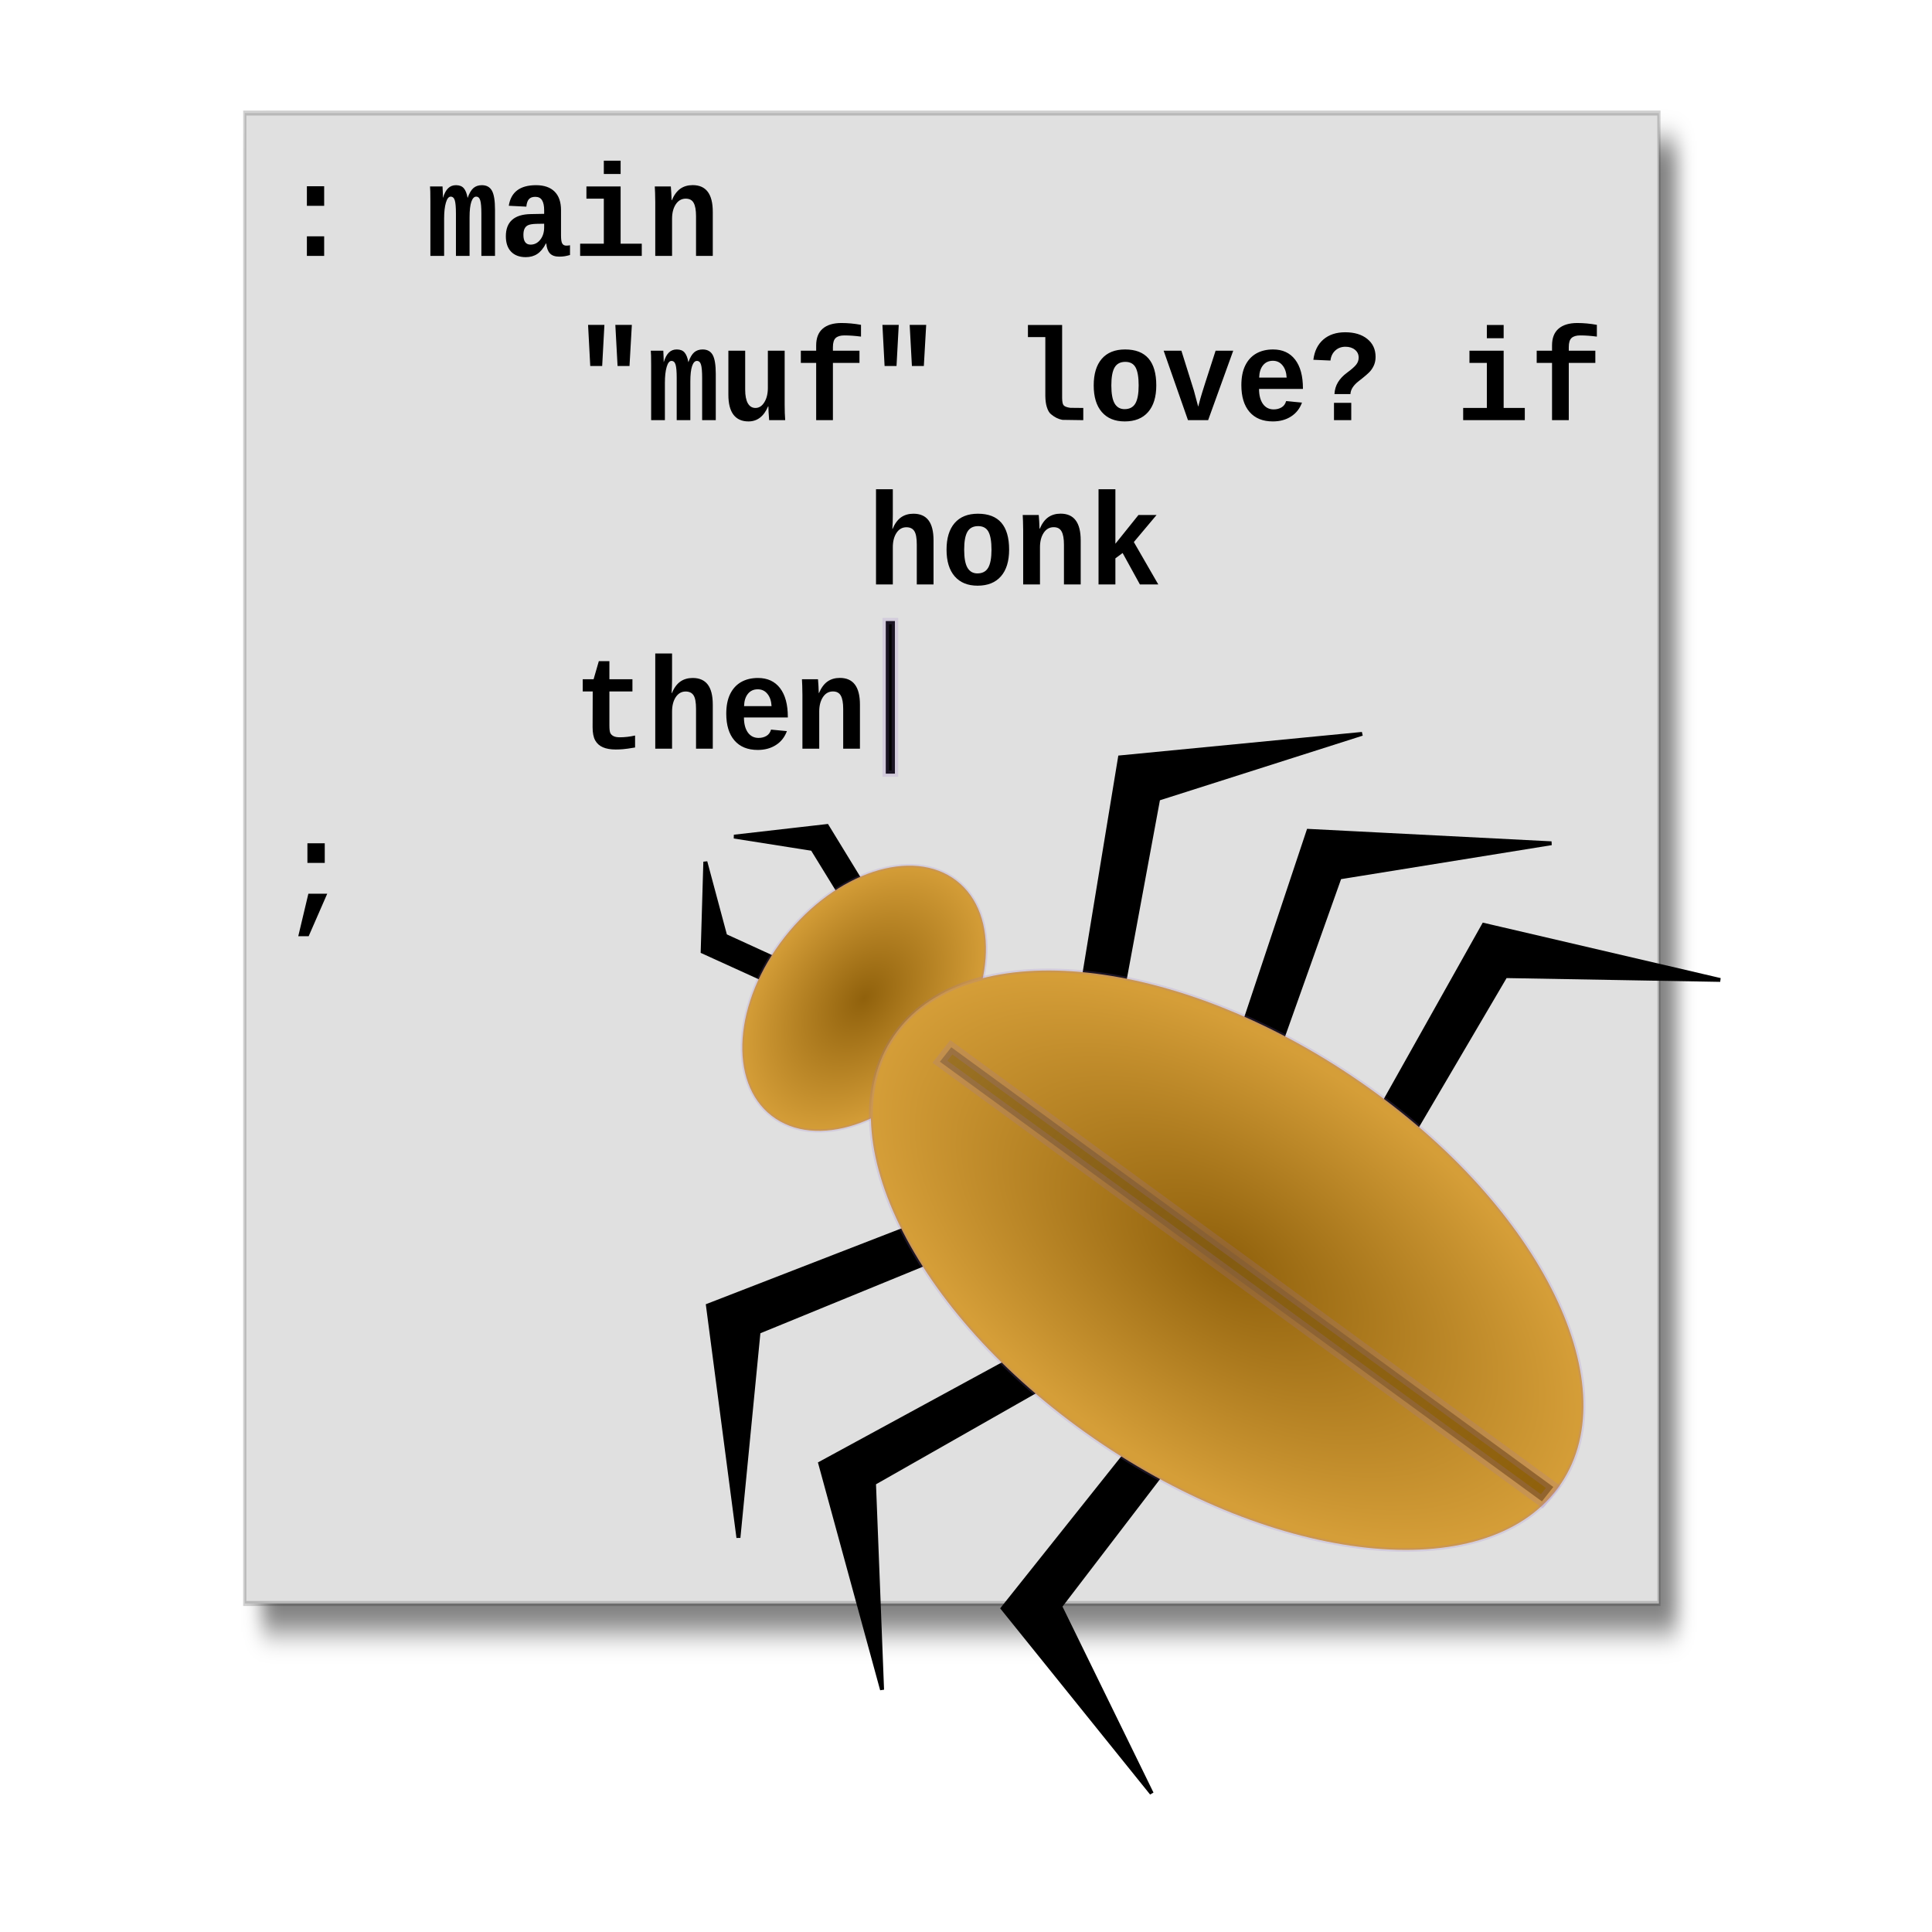
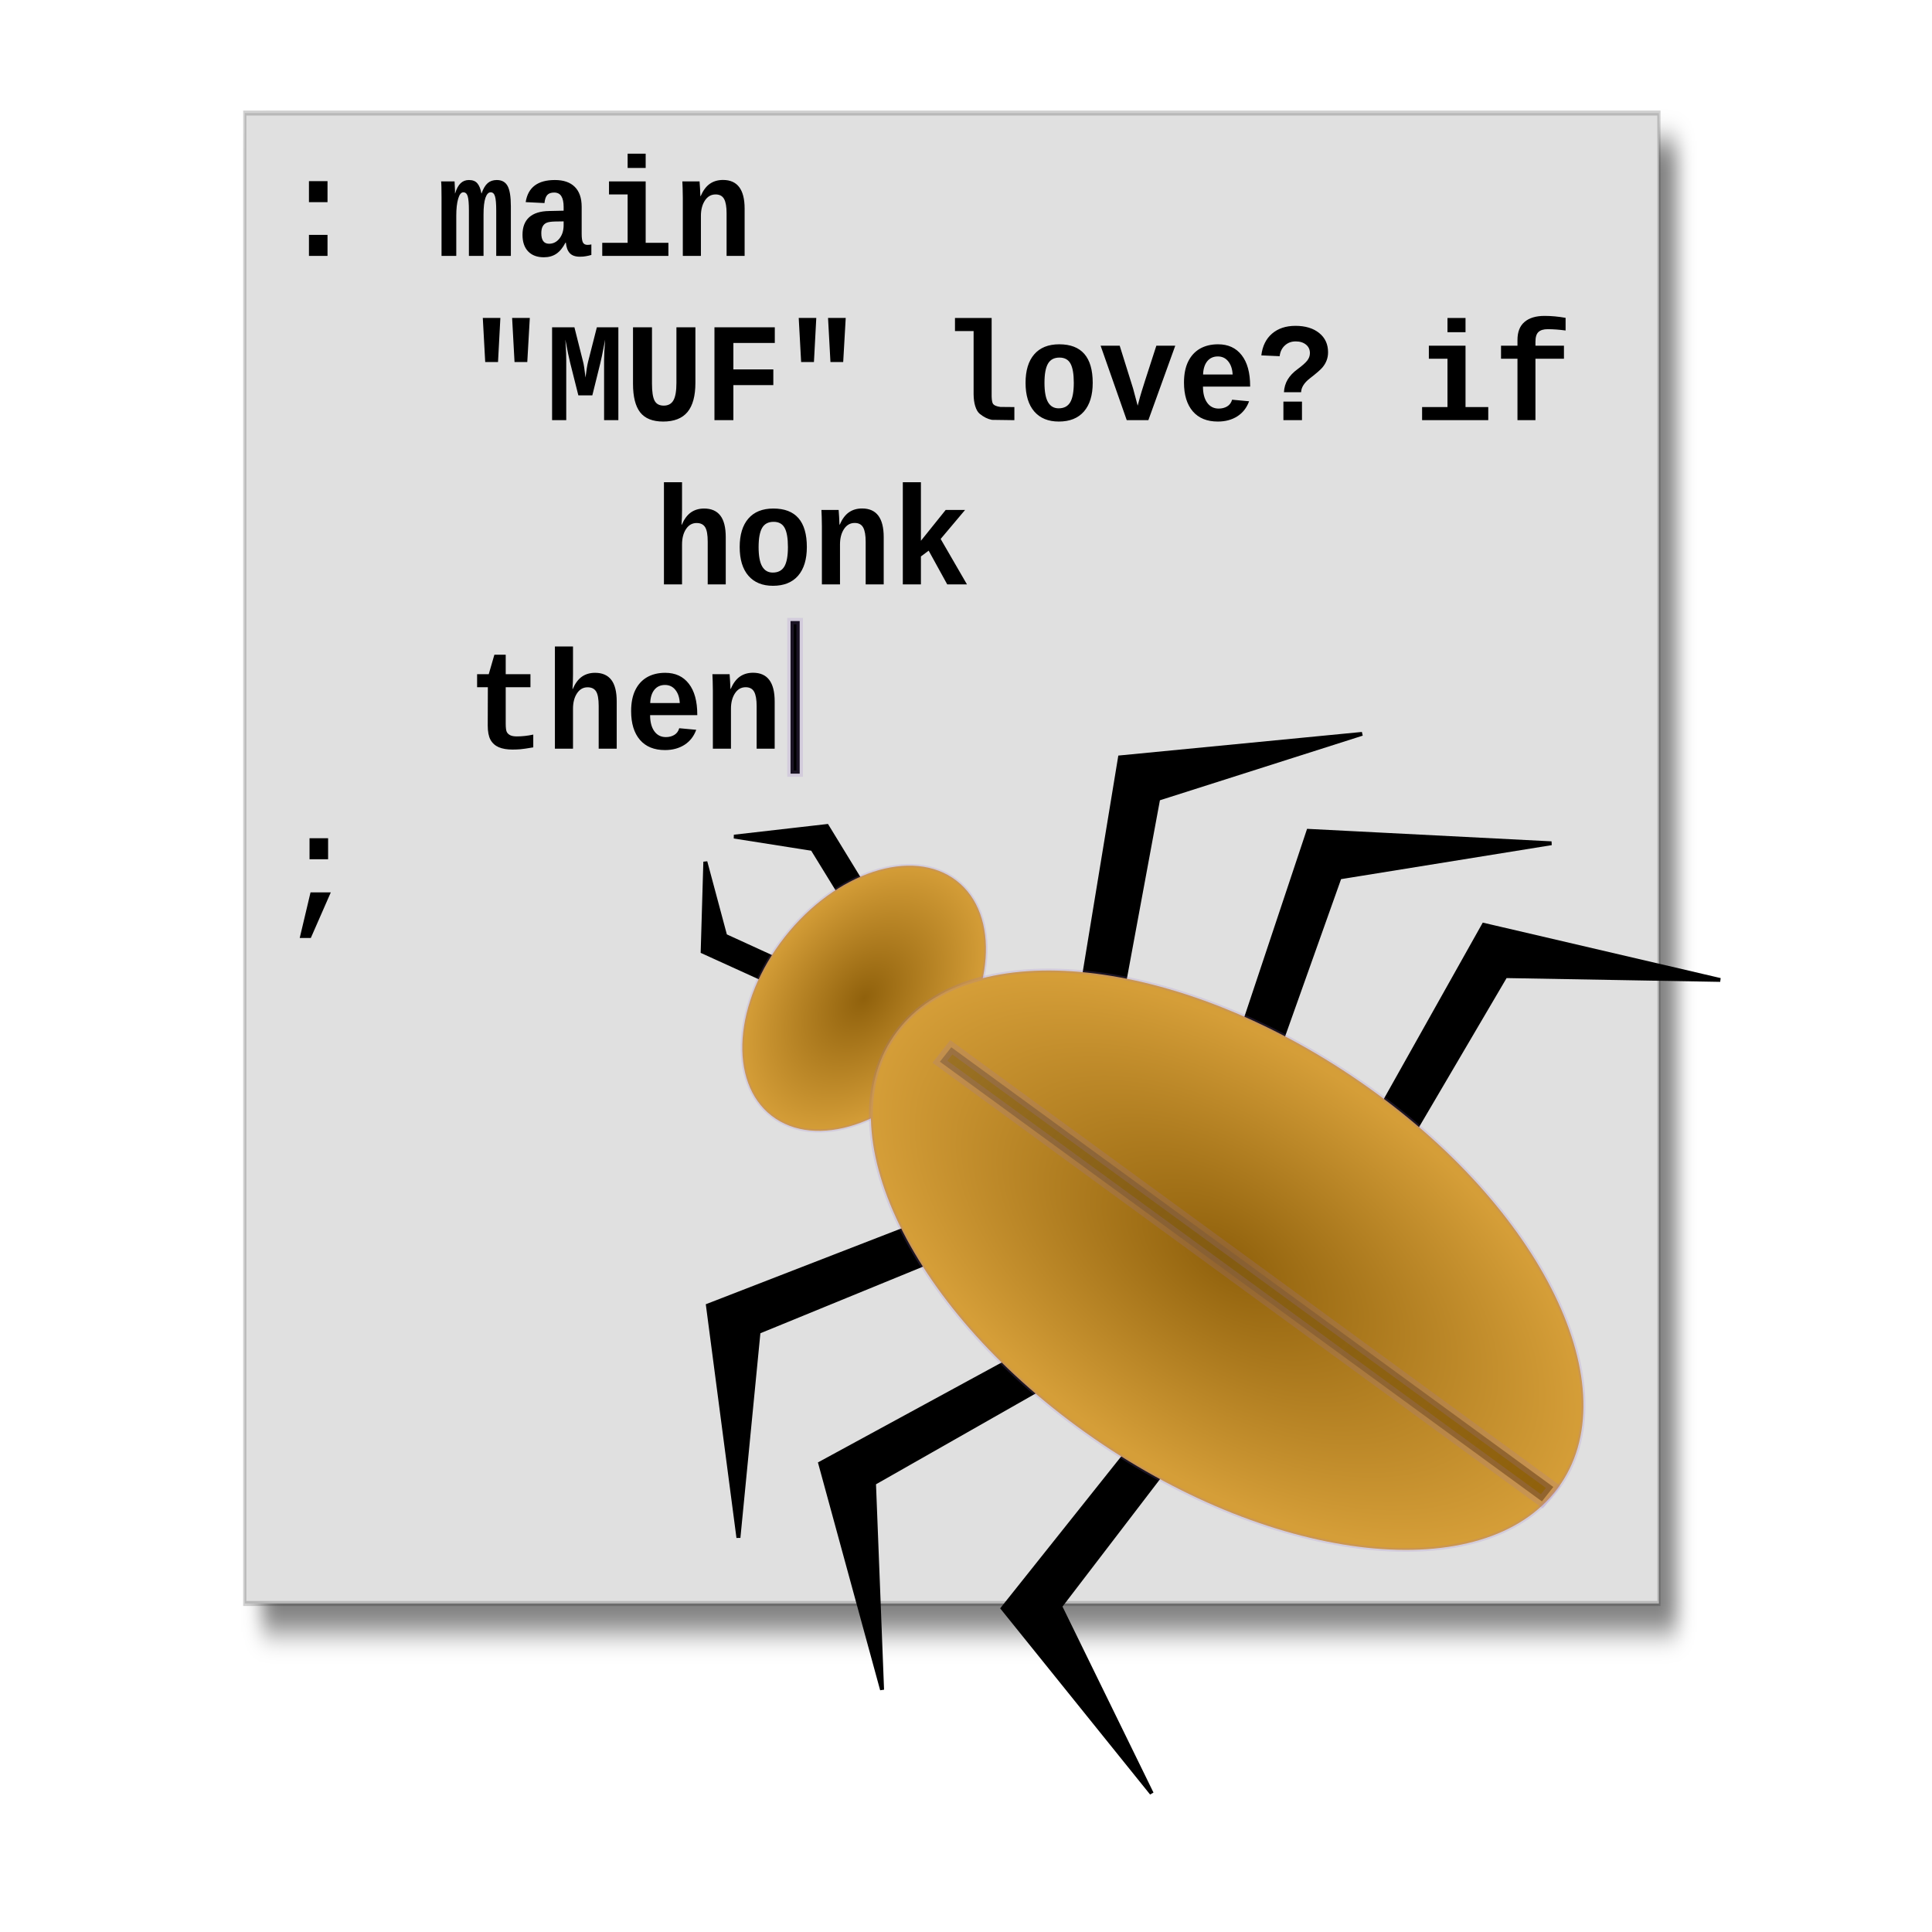
- <svg xmlns="http://www.w3.org/2000/svg" xmlns:xlink="http://www.w3.org/1999/xlink" width="1024" height="1024" viewBox="0 0 1024 1024" id="svg2" version="1.1">
+ <svg xmlns="http://www.w3.org/2000/svg" xmlns:xlink="http://www.w3.org/1999/xlink" version="1.1" id="svg2" viewBox="0 0 1024 1024" height="1024" width="1024">
  <defs id="defs4">
    <linearGradient id="Bugback">
-       <stop id="stop4550" offset="0" style="stop-color:#90610c;stop-opacity:1" />
-       <stop id="stop4552" offset="1" style="stop-color:#d59e38;stop-opacity:1" />
+       <stop style="stop-color:#90610c;stop-opacity:1" offset="0" id="stop4550" />
+       <stop style="stop-color:#d59e38;stop-opacity:1" offset="1" id="stop4552" />
    </linearGradient>
    <linearGradient id="backline">
-       <stop style="stop-color:#90610c;stop-opacity:1" offset="0" id="stop4496" />
-       <stop style="stop-color:#715218;stop-opacity:0.535" offset="1" id="stop4498" />
+       <stop id="stop4496" offset="0" style="stop-color:#90610c;stop-opacity:1" />
+       <stop id="stop4498" offset="1" style="stop-color:#715218;stop-opacity:0.535" />
    </linearGradient>
-     <filter style="color-interpolation-filters:sRGB" id="filter4282">
-       <feFlood flood-opacity="0.498" flood-color="rgb(0,0,0)" result="flood" id="feFlood4284" />
-       <feComposite in="flood" in2="SourceGraphic" operator="in" result="composite1" id="feComposite4286" />
-       <feGaussianBlur in="composite1" stdDeviation="3" result="blur" id="feGaussianBlur4288" />
-       <feOffset dx="6" dy="-6.117" result="offset" id="feOffset4290" />
-       <feComposite in="SourceGraphic" in2="offset" operator="over" result="composite2" id="feComposite4292" />
+     <filter id="filter4282" style="color-interpolation-filters:sRGB">
+       <feFlood id="feFlood4284" result="flood" flood-color="rgb(0,0,0)" flood-opacity="0.498" />
+       <feComposite id="feComposite4286" result="composite1" operator="in" in2="SourceGraphic" in="flood" />
+       <feGaussianBlur id="feGaussianBlur4288" result="blur" stdDeviation="3" in="composite1" />
+       <feOffset id="feOffset4290" result="offset" dy="-6.117" dx="6" />
+       <feComposite id="feComposite4292" result="composite2" operator="over" in2="offset" in="SourceGraphic" />
    </filter>
-     <filter style="color-interpolation-filters:sRGB" id="filter4452">
-       <feFlood flood-opacity="0.498" flood-color="rgb(0,0,0)" result="flood" id="feFlood4454" />
-       <feComposite in="flood" in2="SourceGraphic" operator="in" result="composite1" id="feComposite4456" />
-       <feGaussianBlur in="composite1" stdDeviation="3" result="blur" id="feGaussianBlur4458" />
-       <feOffset dx="6" dy="6" result="offset" id="feOffset4460" />
-       <feComposite in="SourceGraphic" in2="offset" operator="over" result="composite2" id="feComposite4462" />
+     <filter id="filter4452" style="color-interpolation-filters:sRGB">
+       <feFlood id="feFlood4454" result="flood" flood-color="rgb(0,0,0)" flood-opacity="0.498" />
+       <feComposite id="feComposite4456" result="composite1" operator="in" in2="SourceGraphic" in="flood" />
+       <feGaussianBlur id="feGaussianBlur4458" result="blur" stdDeviation="3" in="composite1" />
+       <feOffset id="feOffset4460" result="offset" dy="6" dx="6" />
+       <feComposite id="feComposite4462" result="composite2" operator="over" in2="offset" in="SourceGraphic" />
    </filter>
-     <radialGradient xlink:href="#Bugback" id="radialGradient4500" cx="8.929" cy="690.576" fx="8.929" fy="690.576" r="58" gradientTransform="matrix(0.9506783,-0.00357067,0.00667058,1.776021,639.8833,-682.9913)" gradientUnits="userSpaceOnUse" />
-     <radialGradient xlink:href="#Bugback" id="radialGradient4534" cx="343.571" cy="696.291" fx="343.571" fy="696.291" r="45.5" gradientTransform="matrix(0.8578534,0,0,0.572925,-759.4943,203.5448)" gradientUnits="userSpaceOnUse" />
-     <linearGradient xlink:href="#backline" id="linearGradient4544" x1="-84.473" y1="838.901" x2="-84.294" y2="647.947" gradientUnits="userSpaceOnUse" gradientTransform="matrix(7.27347,0,0,0.9912623,1282.003,-204.8279)" />
+     <radialGradient gradientUnits="userSpaceOnUse" gradientTransform="matrix(0.9506783,-0.00357067,0.00667058,1.776021,639.8833,-682.9913)" r="58" fy="690.576" fx="8.929" cy="690.576" cx="8.929" id="radialGradient4500" xlink:href="#Bugback" />
+     <radialGradient gradientUnits="userSpaceOnUse" gradientTransform="matrix(0.8578534,0,0,0.572925,-759.4943,203.5448)" r="45.5" fy="696.291" fx="343.571" cy="696.291" cx="343.571" id="radialGradient4534" xlink:href="#Bugback" />
+     <linearGradient gradientTransform="matrix(7.27347,0,0,0.9912623,1282.003,-204.8279)" gradientUnits="userSpaceOnUse" y2="647.947" x2="-84.294" y1="838.901" x1="-84.473" id="linearGradient4544" xlink:href="#backline" />
  </defs>
-   <g id="layer1" transform="translate(-36.92457,-3.631087)">
-     <g id="g4882" transform="matrix(2.103264,0,0,2.02388,37.84057,-1153.646)">
+   <g transform="translate(-36.92457,-3.631087)" id="layer1">
+     <g transform="matrix(2.103264,0,0,2.02388,37.84057,-1153.646)" id="g4882">
      <g id="g4871">
-         <rect style="fill:#e0e0e0;fill-opacity:1;stroke:#000000;stroke-width:1.071;stroke-opacity:0.176;filter:url(#filter4452)" id="rect4294" width="478.929" height="318.929" x="16.464" y="619.112" transform="matrix(0.7440828,0,0,1.223865,48.99653,-156.2962)" />
-         <g id="g4842" transform="translate(-1.5,-4.5)">
-           <text transform="scale(0.9475801,1.05532)" id="text4464" y="609.603" x="75.255" style="font-style:normal;font-variant:normal;font-weight:bold;font-stretch:normal;font-size:32.61px;line-height:125%;font-family:'Courier New';-inkscape-font-specification:'Courier New Bold';text-align:start;letter-spacing:0px;word-spacing:0px;writing-mode:lr-tb;text-anchor:start;fill:#000000;fill-opacity:1;stroke:none;stroke-width:1px;stroke-linecap:butt;stroke-linejoin:miter;stroke-opacity:1" xml:space="preserve">
-             <tspan y="609.603" x="75.255" id="tspan4466">: main</tspan>
-             <tspan id="tspan4468" y="650.366" x="75.255">    "muf" love? if</tspan>
-             <tspan id="tspan4470" y="691.128" x="75.255">        honk</tspan>
-             <tspan id="tspan4472" y="731.891" x="75.255">    then</tspan>
-             <tspan id="tspan4474" y="772.653" x="75.255">;</tspan>
+         <rect transform="matrix(0.7440828,0,0,1.223865,48.99653,-156.2962)" y="619.112" x="16.464" height="318.929" width="478.929" id="rect4294" style="fill:#e0e0e0;fill-opacity:1;stroke:#000000;stroke-width:1.071;stroke-opacity:0.176;filter:url(#filter4452)" />
+         <g transform="translate(-1.5,-4.5)" id="g4842">
+           <text xml:space="preserve" style="font-style:normal;font-variant:normal;font-weight:bold;font-stretch:normal;font-size:35px;line-height:125%;font-family:'Courier New';-inkscape-font-specification:'Courier New Bold';text-align:start;letter-spacing:0px;word-spacing:0px;writing-mode:lr-tb;text-anchor:start;fill:#000000;fill-opacity:1;stroke:none;stroke-width:1px;stroke-linecap:butt;stroke-linejoin:miter;stroke-opacity:1" x="75.255" y="609.603" id="text4464" transform="scale(0.9475801,1.05532)">
+             <tspan id="tspan4466" x="75.255" y="609.603">: main</tspan>
+             <tspan x="125.255" y="650.366" id="tspan4468">"MUF" love? if</tspan>
+             <tspan x="175.255" y="691.128" id="tspan4470">honk</tspan>
+             <tspan x="125.255" y="731.891" id="tspan4472">then</tspan>
+             <tspan x="75.255" y="772.653" id="tspan4474">;</tspan>
          </text>
-           <rect y="738.957" x="224.278" height="39.96" width="2.306" id="rect4546" style="fill:#000000;fill-opacity:1;stroke:#9c74d0;stroke-width:1.654;stroke-opacity:0.176" />
+           <rect style="fill:#000000;fill-opacity:1;stroke:#9c74d0;stroke-width:1.654;stroke-opacity:0.176" id="rect4546" width="2.306" height="39.96" x="200.278" y="738.957" />
        </g>
      </g>
-       <g transform="translate(27,86)" id="g4714">
+       <g id="g4714" transform="translate(27,86)">
        <g id="g4709">
-           <path id="path4556" d="m 184.669,720.599 -7.369,-12.459 -19.75,-3.234 23.396,-2.782 9.101,15.47 z" style="fill:#000000;fill-opacity:1;fill-rule:evenodd;stroke:#000000;stroke-width:1px;stroke-linecap:butt;stroke-linejoin:miter;stroke-opacity:1" />
-           <path id="path4556-4" d="m 168.377,737.083 -13.072,-6.219 -4.998,-19.379 -0.666,23.551 16.226,7.673 z" style="fill:#000000;fill-opacity:1;fill-rule:evenodd;stroke:#000000;stroke-width:1px;stroke-linecap:butt;stroke-linejoin:miter;stroke-opacity:1" />
-           <ellipse transform="matrix(0.6026993,-0.7979684,0.7808443,0.6247256,0,0)" ry="25.646" rx="38.603" cy="602.467" cx="-464.76" id="path4526" style="fill:url(#radialGradient4534);fill-opacity:1;stroke:#9c74d0;stroke-width:0.851;stroke-opacity:0.176" />
+           <path style="fill:#000000;fill-opacity:1;fill-rule:evenodd;stroke:#000000;stroke-width:1px;stroke-linecap:butt;stroke-linejoin:miter;stroke-opacity:1" d="m 184.669,720.599 -7.369,-12.459 -19.75,-3.234 23.396,-2.782 9.101,15.47 z" id="path4556" />
+           <path style="fill:#000000;fill-opacity:1;fill-rule:evenodd;stroke:#000000;stroke-width:1px;stroke-linecap:butt;stroke-linejoin:miter;stroke-opacity:1" d="m 168.377,737.083 -13.072,-6.219 -4.998,-19.379 -0.666,23.551 16.226,7.673 z" id="path4556-4" />
+           <ellipse style="fill:url(#radialGradient4534);fill-opacity:1;stroke:#9c74d0;stroke-width:0.851;stroke-opacity:0.176" id="path4526" cx="-464.76" cy="602.467" rx="38.603" ry="25.646" transform="matrix(0.6026993,-0.7979684,0.7808443,0.6247256,0,0)" />
        </g>
-         <g id="g4665" transform="matrix(0.02675214,-0.9996421,0.9996421,0.02675214,-540.4889,1029.27)">
-           <path id="path4600" d="m 306.884,778.005 59.397,7.778 7.778,60.811 -18.385,-50.912 -51.619,-7.778 z" style="fill:#000000;fill-opacity:1;fill-rule:evenodd;stroke:#000000;stroke-width:1px;stroke-linecap:butt;stroke-linejoin:miter;stroke-opacity:1" />
-           <path id="path4600-1" d="m 243.872,740.759 -23.869,-54.944 -60.596,9.307 54.008,3.62 21.722,47.467 z" style="fill:#000000;fill-opacity:1;fill-rule:evenodd;stroke:#000000;stroke-width:1px;stroke-linecap:butt;stroke-linejoin:miter;stroke-opacity:1" />
-           <path id="path4600-1-5-3" d="m 191.201,797.342 -48.499,-35.162 -47.436,38.837 48.34,-24.357 42.848,29.817 z" style="fill:#000000;fill-opacity:1;fill-rule:evenodd;stroke:#000000;stroke-width:1px;stroke-linecap:butt;stroke-linejoin:miter;stroke-opacity:1" />
-           <path id="path4600-1-5" d="m 210.287,766.55 -30.861,-51.343 -58.855,17.165 54.017,-3.487 27.754,44.212 z" style="fill:#000000;fill-opacity:1;fill-rule:evenodd;stroke:#000000;stroke-width:1px;stroke-linecap:butt;stroke-linejoin:miter;stroke-opacity:1" />
-           <path id="path4600-1-5-5" d="m 290.805,816.998 57.507,16.775 -1.618,61.285 -10.378,-53.125 -49.821,-15.585 z" style="fill:#000000;fill-opacity:1;fill-rule:evenodd;stroke:#000000;stroke-width:1px;stroke-linecap:butt;stroke-linejoin:miter;stroke-opacity:1" />
-           <path id="path4600-1-5-3-5" d="m 271.434,851.541 53.451,27.045 -12.84,59.947 -0.451,-54.128 -46.114,-24.465 z" style="fill:#000000;fill-opacity:1;fill-rule:evenodd;stroke:#000000;stroke-width:1px;stroke-linecap:butt;stroke-linejoin:miter;stroke-opacity:1" />
+         <g transform="matrix(0.02675214,-0.9996421,0.9996421,0.02675214,-540.4889,1029.27)" id="g4665">
+           <path style="fill:#000000;fill-opacity:1;fill-rule:evenodd;stroke:#000000;stroke-width:1px;stroke-linecap:butt;stroke-linejoin:miter;stroke-opacity:1" d="m 306.884,778.005 59.397,7.778 7.778,60.811 -18.385,-50.912 -51.619,-7.778 z" id="path4600" />
+           <path style="fill:#000000;fill-opacity:1;fill-rule:evenodd;stroke:#000000;stroke-width:1px;stroke-linecap:butt;stroke-linejoin:miter;stroke-opacity:1" d="m 243.872,740.759 -23.869,-54.944 -60.596,9.307 54.008,3.62 21.722,47.467 z" id="path4600-1" />
+           <path style="fill:#000000;fill-opacity:1;fill-rule:evenodd;stroke:#000000;stroke-width:1px;stroke-linecap:butt;stroke-linejoin:miter;stroke-opacity:1" d="m 191.201,797.342 -48.499,-35.162 -47.436,38.837 48.34,-24.357 42.848,29.817 z" id="path4600-1-5-3" />
+           <path style="fill:#000000;fill-opacity:1;fill-rule:evenodd;stroke:#000000;stroke-width:1px;stroke-linecap:butt;stroke-linejoin:miter;stroke-opacity:1" d="m 210.287,766.55 -30.861,-51.343 -58.855,17.165 54.017,-3.487 27.754,44.212 z" id="path4600-1-5" />
+           <path style="fill:#000000;fill-opacity:1;fill-rule:evenodd;stroke:#000000;stroke-width:1px;stroke-linecap:butt;stroke-linejoin:miter;stroke-opacity:1" d="m 290.805,816.998 57.507,16.775 -1.618,61.285 -10.378,-53.125 -49.821,-15.585 z" id="path4600-1-5-5" />
+           <path style="fill:#000000;fill-opacity:1;fill-rule:evenodd;stroke:#000000;stroke-width:1px;stroke-linecap:butt;stroke-linejoin:miter;stroke-opacity:1" d="m 271.434,851.541 53.451,27.045 -12.84,59.947 -0.451,-54.128 -46.114,-24.465 z" id="path4600-1-5-3-5" />
          <g id="g4580">
-             <ellipse style="fill:url(#radialGradient4500);fill-opacity:1;stroke:#9c74d0;stroke-opacity:0.176" id="path4476" cx="652.978" cy="543.455" rx="57.5" ry="102.5" transform="matrix(0.8276025,0.5613147,-0.5613147,0.8276025,0,0)" />
-             <rect style="fill:url(#linearGradient4544);fill-opacity:1;stroke:#9c74d0;stroke-width:2.685;stroke-opacity:0.176" id="rect4536" width="4.743" height="190.458" x="664.796" y="436.872" transform="matrix(0.8124334,0.5830541,-0.5830541,0.8124334,0,0)" />
+             <ellipse transform="matrix(0.8276025,0.5613147,-0.5613147,0.8276025,0,0)" ry="102.5" rx="57.5" cy="543.455" cx="652.978" id="path4476" style="fill:url(#radialGradient4500);fill-opacity:1;stroke:#9c74d0;stroke-opacity:0.176" />
+             <rect transform="matrix(0.8124334,0.5830541,-0.5830541,0.8124334,0,0)" y="436.872" x="664.796" height="190.458" width="4.743" id="rect4536" style="fill:url(#linearGradient4544);fill-opacity:1;stroke:#9c74d0;stroke-width:2.685;stroke-opacity:0.176" />
          </g>
        </g>
      </g>
    </g>
  </g>
</svg>
